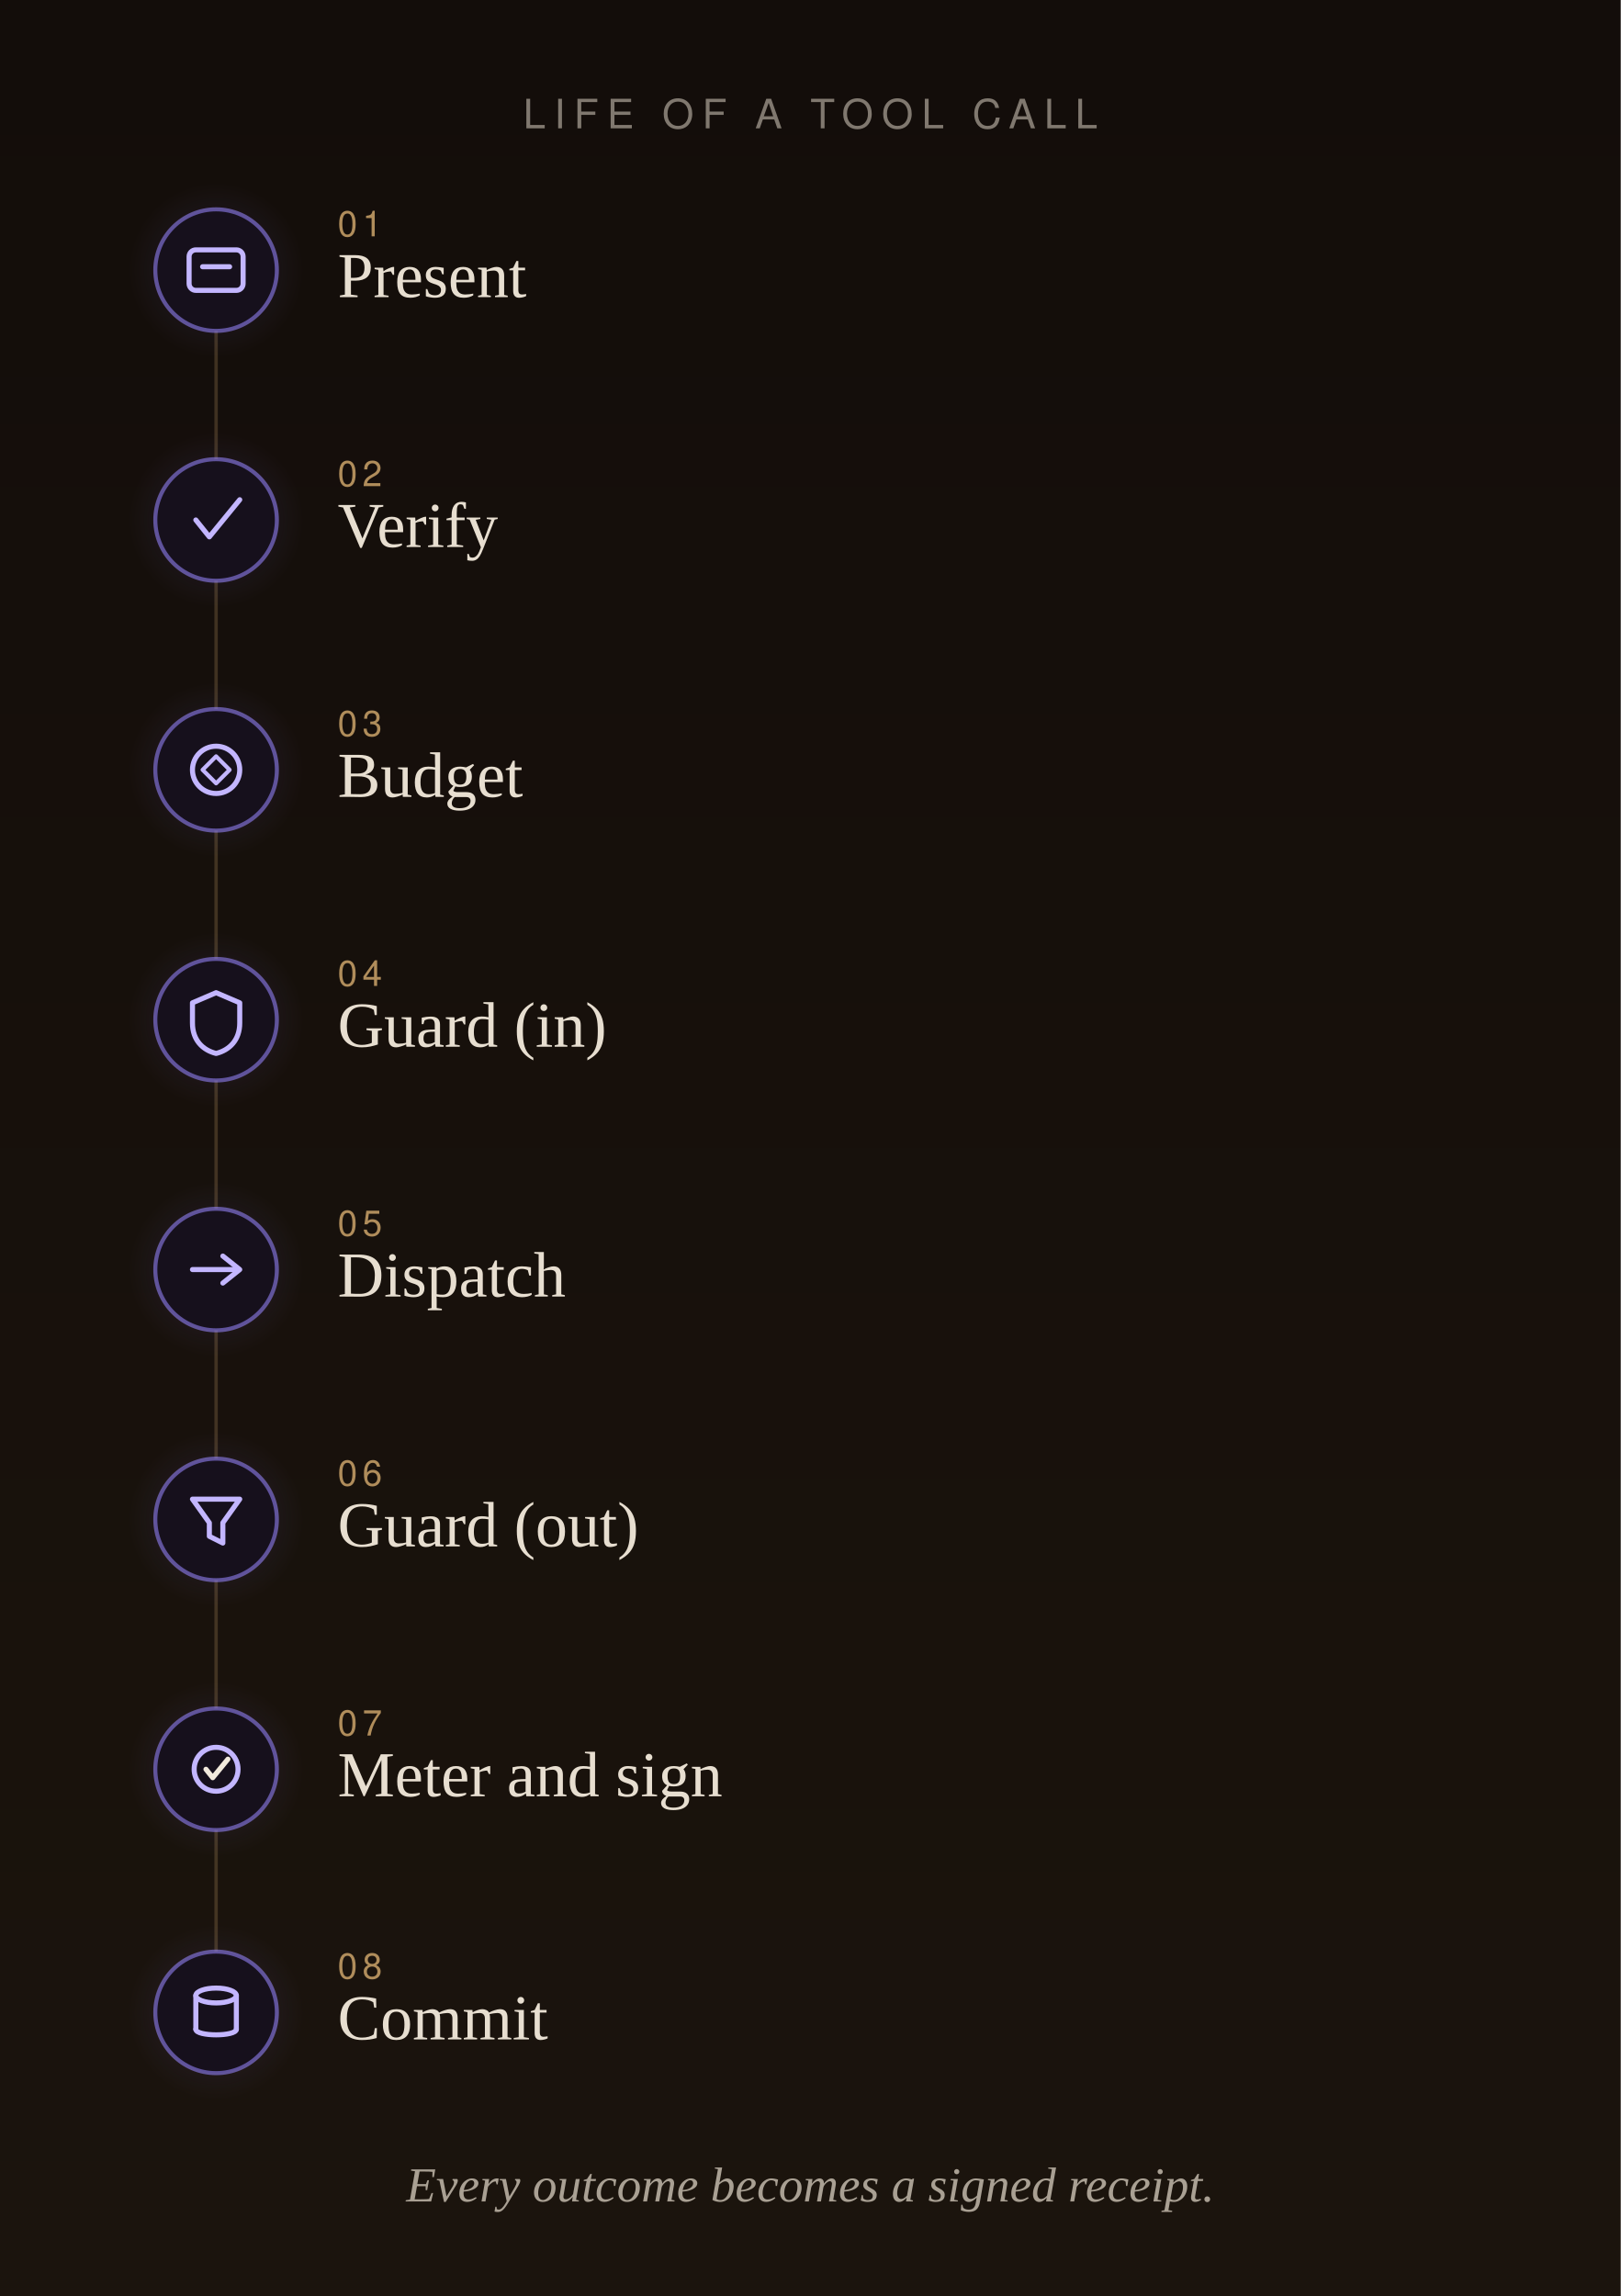
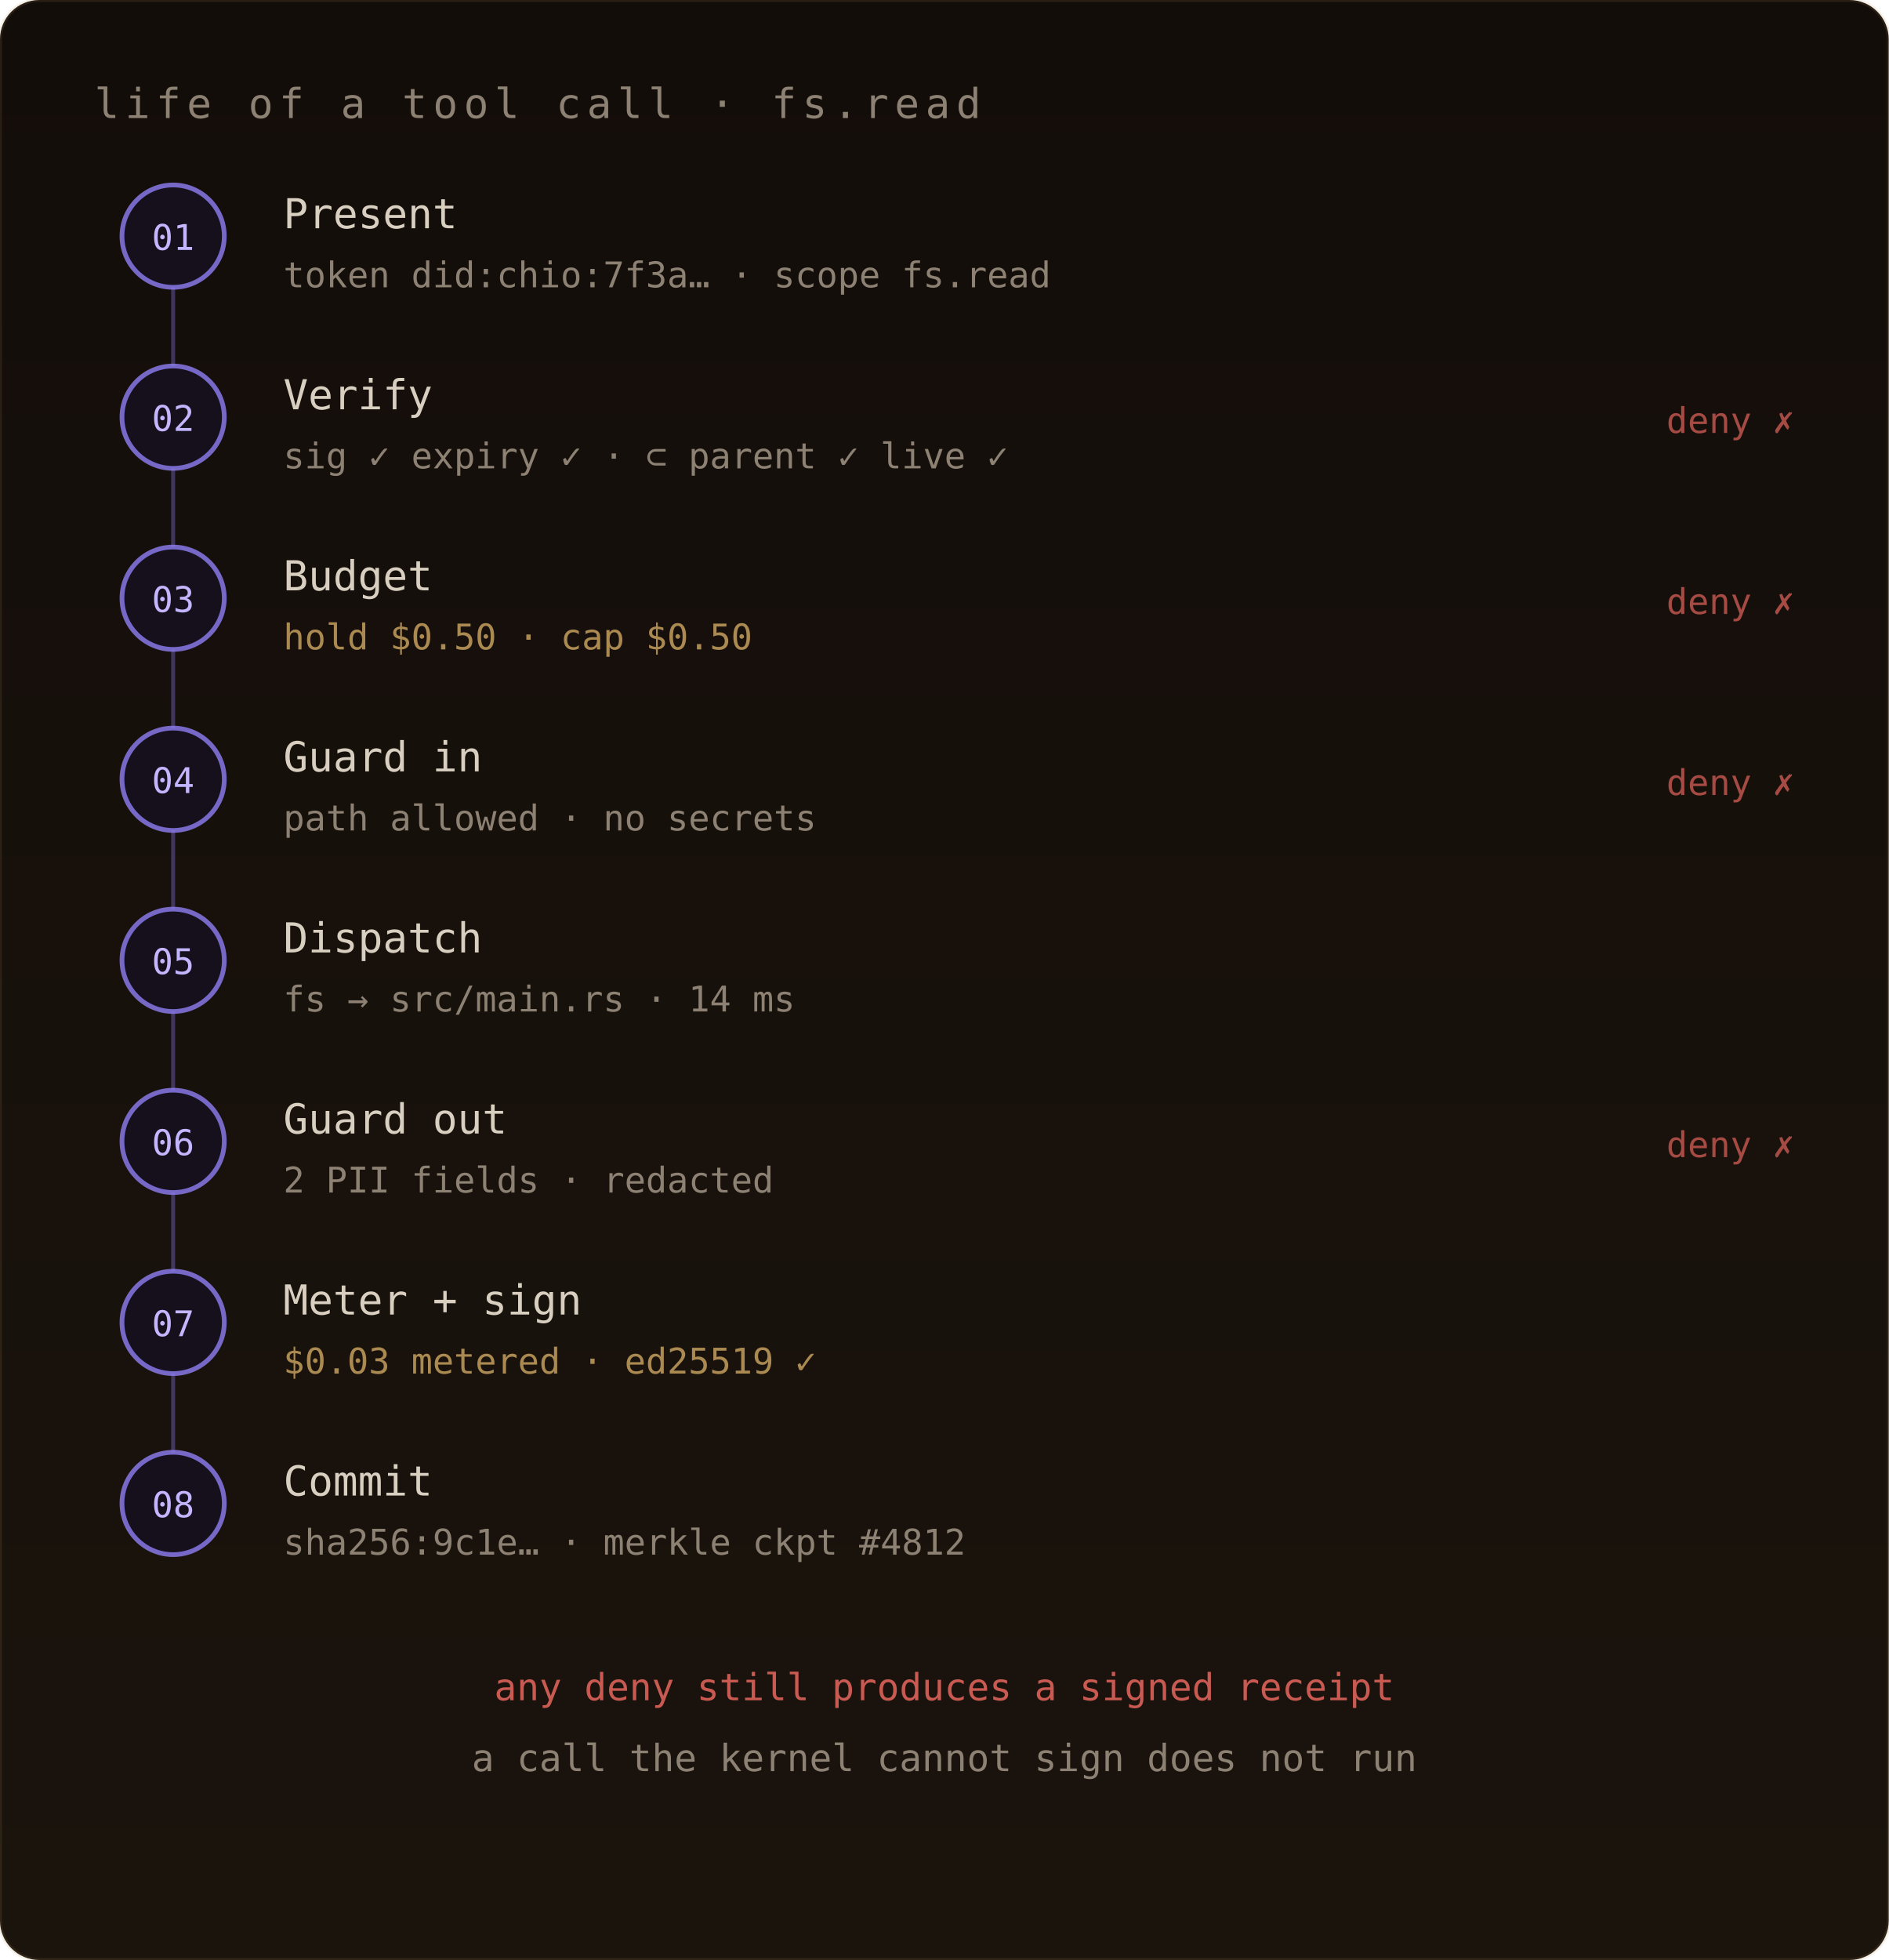
- <svg xmlns="http://www.w3.org/2000/svg" viewBox="0 0 480 680" width="480" height="680" role="img" aria-label="Life of a tool call: present, verify, budget, guard in, dispatch, guard out, meter and sign, commit; every outcome becomes a signed receipt">
+ <svg xmlns="http://www.w3.org/2000/svg" viewBox="0 0 480 498" width="480" height="498" role="img" aria-label="Life of a tool call in Chio, stacked for small screens.">
  <defs>
-     <linearGradient id="bg" x1="0" y1="0" x2="0" y2="1">
+     <linearGradient id="lcm-bg" x1="0" y1="0" x2="0" y2="1">
      <stop offset="0" stop-color="#130d0a" />
      <stop offset="1" stop-color="#1b140d" />
    </linearGradient>
-     <radialGradient id="glow" cx="50%" cy="50%" r="50%">
-       <stop offset="0" stop-color="#8f7ff2" stop-opacity="0.3" />
-       <stop offset="0.6" stop-color="#8f7ff2" stop-opacity="0.06" />
+     <radialGradient id="lcm-glow" cx="50%" cy="50%" r="55%">
+       <stop offset="0" stop-color="#8f7ff2" stop-opacity="0.16" />
+       <stop offset="0.5" stop-color="#8f7ff2" stop-opacity="0.04" />
      <stop offset="1" stop-color="#8f7ff2" stop-opacity="0" />
    </radialGradient>
+     <pattern id="lcm-field" width="34" height="34" patternUnits="userSpaceOnUse">
+       <circle cx="6" cy="9" r="0.9" fill="#ab8a52" fill-opacity="0.16" />
+       <circle cx="23" cy="24" r="0.6" fill="#ab8a52" fill-opacity="0.10" />
+     </pattern>
+     <radialGradient id="lcm-fade" cx="50%" cy="50%" r="60%">
+       <stop offset="0" stop-color="#fff" stop-opacity="1" />
+       <stop offset="1" stop-color="#fff" stop-opacity="0" />
+     </radialGradient>
+     <mask id="lcm-mask">
+       <rect width="480" height="498" fill="url(#lcm-fade)" />
+     </mask>
  </defs>
-   <rect width="480" height="680" fill="url(#bg)" />
-   <text x="240" y="38" text-anchor="middle" font-family="-apple-system, 'Segoe UI', Helvetica, Arial, sans-serif" font-size="12" letter-spacing="2.5" fill="#d8cfc0" fill-opacity="0.55">LIFE OF A TOOL CALL</text>
-   <path d="M64 80 V596" stroke="#b08d5b" stroke-opacity="0.28" stroke-width="1" />
-   <g>
-     <circle cx="64" cy="80" r="26" fill="url(#glow)" />
-     <circle cx="64" cy="154" r="26" fill="url(#glow)" />
-     <circle cx="64" cy="228" r="26" fill="url(#glow)" />
-     <circle cx="64" cy="302" r="26" fill="url(#glow)" />
-     <circle cx="64" cy="376" r="26" fill="url(#glow)" />
-     <circle cx="64" cy="450" r="26" fill="url(#glow)" />
-     <circle cx="64" cy="524" r="26" fill="url(#glow)" />
-     <circle cx="64" cy="596" r="26" fill="url(#glow)" />
-   </g>
-   <g fill="#16101c" stroke="#8f7ff2" stroke-opacity="0.6" stroke-width="1.2">
-     <circle cx="64" cy="80" r="18" />
-     <circle cx="64" cy="154" r="18" />
-     <circle cx="64" cy="228" r="18" />
-     <circle cx="64" cy="302" r="18" />
-     <circle cx="64" cy="376" r="18" />
-     <circle cx="64" cy="450" r="18" />
-     <circle cx="64" cy="524" r="18" />
-     <circle cx="64" cy="596" r="18" />
-   </g>
-   <g fill="none" stroke="#c3b6ff" stroke-width="1.5" stroke-linecap="round" stroke-linejoin="round">
-     <g transform="translate(64,80)">
-       <rect x="-8" y="-6" width="16" height="12" rx="2" />
-       <path d="M-4 -1 H4" />
-     </g>
-     <g transform="translate(64,154)">
-       <path d="M-6 0 L-2 5 L7 -6" />
-     </g>
-     <g transform="translate(64,228)">
-       <circle cx="0" cy="0" r="7" />
-       <path d="M0 -4 L4 0 L0 4 L-4 0 Z" stroke-width="1.2" />
-     </g>
-     <g transform="translate(64,302)">
-       <path d="M0 -8 L7 -5 L7 1 C7 6 4 9 0 10 C-4 9 -7 6 -7 1 L-7 -5 Z" />
-     </g>
-     <g transform="translate(64,376)">
-       <path d="M-7 0 H6" />
-       <path d="M2 -4 L7 0 L2 4" />
-     </g>
-     <g transform="translate(64,450)">
-       <path d="M-7 -6 H7 L2 1 V7 L-2 5 V1 Z" />
-     </g>
-     <g transform="translate(64,524)">
-       <circle cx="0" cy="0" r="6.5" />
-       <path d="M-3 0 L-1 2.5 L3.5 -3" stroke="#f2eadc" />
-     </g>
-     <g transform="translate(64,596)">
-       <ellipse cx="0" cy="-5" rx="6" ry="2.2" />
-       <path d="M-6 -5 V5" />
-       <path d="M6 -5 V5" />
-       <path d="M-6 5 C-6 7.2 6 7.2 6 5" />
-     </g>
-   </g>
-   <g font-family="-apple-system, 'Segoe UI', Helvetica, Arial, sans-serif" font-size="10.5" letter-spacing="1.5" fill="#b08d5b">
-     <text x="100" y="70">01</text>
-     <text x="100" y="144">02</text>
-     <text x="100" y="218">03</text>
-     <text x="100" y="292">04</text>
-     <text x="100" y="366">05</text>
-     <text x="100" y="440">06</text>
-     <text x="100" y="514">07</text>
-     <text x="100" y="586">08</text>
-   </g>
-   <g font-family="Georgia, 'Times New Roman', serif" font-size="19" fill="#e7ded0">
-     <text x="100" y="88">Present</text>
-     <text x="100" y="162">Verify</text>
-     <text x="100" y="236">Budget</text>
-     <text x="100" y="310">Guard (in)</text>
-     <text x="100" y="384">Dispatch</text>
-     <text x="100" y="458">Guard (out)</text>
-     <text x="100" y="532">Meter and sign</text>
-     <text x="100" y="604">Commit</text>
-   </g>
-   <text x="240" y="652" text-anchor="middle" font-family="Georgia, 'Times New Roman', serif" font-style="italic" font-size="14.5" fill="#d8cfc0" fill-opacity="0.75">Every outcome becomes a signed receipt.</text>
+   <rect width="480" height="498" rx="10" fill="url(#lcm-bg)" />
+   <rect width="480" height="498" rx="10" fill="none" stroke="#ab8a52" stroke-opacity="0.14" />
+   <text x="24" y="30" text-anchor="start" font-family="ui-monospace, SFMono-Regular, 'SF Mono', Menlo, Consolas, monospace" font-size="10.5" letter-spacing="1.5" fill="#8c8172">life of a tool call · fs.read</text>
+   <line x1="44" y1="60" x2="44" y2="382" stroke="#8f7ff2" stroke-opacity="0.35" stroke-width="1" />
+   <circle cx="44" cy="60" r="13" fill="#16101c" stroke="#8f7ff2" stroke-opacity="0.8" stroke-width="1.2" />
+   <text x="44" y="63.5" text-anchor="middle" font-family="ui-monospace, SFMono-Regular, 'SF Mono', Menlo, Consolas, monospace" font-size="9" fill="#c3b6ff">01</text>
+   <text x="72" y="58" text-anchor="start" font-family="ui-monospace, SFMono-Regular, 'SF Mono', Menlo, Consolas, monospace" font-size="10.5" fill="#d8cfc0">Present</text>
+   <text x="72" y="73" text-anchor="start" font-family="ui-monospace, SFMono-Regular, 'SF Mono', Menlo, Consolas, monospace" font-size="9" fill="#8c8172">token did:chio:7f3a… · scope fs.read</text>
+   <circle cx="44" cy="106" r="13" fill="#16101c" stroke="#8f7ff2" stroke-opacity="0.8" stroke-width="1.2" />
+   <text x="44" y="109.5" text-anchor="middle" font-family="ui-monospace, SFMono-Regular, 'SF Mono', Menlo, Consolas, monospace" font-size="9" fill="#c3b6ff">02</text>
+   <text x="72" y="104" text-anchor="start" font-family="ui-monospace, SFMono-Regular, 'SF Mono', Menlo, Consolas, monospace" font-size="10.5" fill="#d8cfc0">Verify</text>
+   <text x="72" y="119" text-anchor="start" font-family="ui-monospace, SFMono-Regular, 'SF Mono', Menlo, Consolas, monospace" font-size="9" fill="#8c8172">sig ✓ expiry ✓ · ⊂ parent ✓ live ✓</text>
+   <text x="456" y="110" text-anchor="end" font-family="ui-monospace, SFMono-Regular, 'SF Mono', Menlo, Consolas, monospace" font-size="9" fill="#c95a52" fill-opacity="0.8">deny ✗</text>
+   <circle cx="44" cy="152" r="13" fill="#16101c" stroke="#8f7ff2" stroke-opacity="0.8" stroke-width="1.2" />
+   <text x="44" y="155.5" text-anchor="middle" font-family="ui-monospace, SFMono-Regular, 'SF Mono', Menlo, Consolas, monospace" font-size="9" fill="#c3b6ff">03</text>
+   <text x="72" y="150" text-anchor="start" font-family="ui-monospace, SFMono-Regular, 'SF Mono', Menlo, Consolas, monospace" font-size="10.5" fill="#d8cfc0">Budget</text>
+   <text x="72" y="165" text-anchor="start" font-family="ui-monospace, SFMono-Regular, 'SF Mono', Menlo, Consolas, monospace" font-size="9" fill="#ab8a52">hold $0.50 · cap $0.50</text>
+   <text x="456" y="156" text-anchor="end" font-family="ui-monospace, SFMono-Regular, 'SF Mono', Menlo, Consolas, monospace" font-size="9" fill="#c95a52" fill-opacity="0.8">deny ✗</text>
+   <circle cx="44" cy="198" r="13" fill="#16101c" stroke="#8f7ff2" stroke-opacity="0.8" stroke-width="1.2" />
+   <text x="44" y="201.5" text-anchor="middle" font-family="ui-monospace, SFMono-Regular, 'SF Mono', Menlo, Consolas, monospace" font-size="9" fill="#c3b6ff">04</text>
+   <text x="72" y="196" text-anchor="start" font-family="ui-monospace, SFMono-Regular, 'SF Mono', Menlo, Consolas, monospace" font-size="10.5" fill="#d8cfc0">Guard in</text>
+   <text x="72" y="211" text-anchor="start" font-family="ui-monospace, SFMono-Regular, 'SF Mono', Menlo, Consolas, monospace" font-size="9" fill="#8c8172">path allowed · no secrets</text>
+   <text x="456" y="202" text-anchor="end" font-family="ui-monospace, SFMono-Regular, 'SF Mono', Menlo, Consolas, monospace" font-size="9" fill="#c95a52" fill-opacity="0.8">deny ✗</text>
+   <circle cx="44" cy="244" r="13" fill="#16101c" stroke="#8f7ff2" stroke-opacity="0.8" stroke-width="1.2" />
+   <text x="44" y="247.5" text-anchor="middle" font-family="ui-monospace, SFMono-Regular, 'SF Mono', Menlo, Consolas, monospace" font-size="9" fill="#c3b6ff">05</text>
+   <text x="72" y="242" text-anchor="start" font-family="ui-monospace, SFMono-Regular, 'SF Mono', Menlo, Consolas, monospace" font-size="10.5" fill="#d8cfc0">Dispatch</text>
+   <text x="72" y="257" text-anchor="start" font-family="ui-monospace, SFMono-Regular, 'SF Mono', Menlo, Consolas, monospace" font-size="9" fill="#8c8172">fs → src/main.rs · 14 ms</text>
+   <circle cx="44" cy="290" r="13" fill="#16101c" stroke="#8f7ff2" stroke-opacity="0.8" stroke-width="1.2" />
+   <text x="44" y="293.5" text-anchor="middle" font-family="ui-monospace, SFMono-Regular, 'SF Mono', Menlo, Consolas, monospace" font-size="9" fill="#c3b6ff">06</text>
+   <text x="72" y="288" text-anchor="start" font-family="ui-monospace, SFMono-Regular, 'SF Mono', Menlo, Consolas, monospace" font-size="10.5" fill="#d8cfc0">Guard out</text>
+   <text x="72" y="303" text-anchor="start" font-family="ui-monospace, SFMono-Regular, 'SF Mono', Menlo, Consolas, monospace" font-size="9" fill="#8c8172">2 PII fields · redacted</text>
+   <text x="456" y="294" text-anchor="end" font-family="ui-monospace, SFMono-Regular, 'SF Mono', Menlo, Consolas, monospace" font-size="9" fill="#c95a52" fill-opacity="0.8">deny ✗</text>
+   <circle cx="44" cy="336" r="13" fill="#16101c" stroke="#8f7ff2" stroke-opacity="0.8" stroke-width="1.2" />
+   <text x="44" y="339.5" text-anchor="middle" font-family="ui-monospace, SFMono-Regular, 'SF Mono', Menlo, Consolas, monospace" font-size="9" fill="#c3b6ff">07</text>
+   <text x="72" y="334" text-anchor="start" font-family="ui-monospace, SFMono-Regular, 'SF Mono', Menlo, Consolas, monospace" font-size="10.5" fill="#d8cfc0">Meter + sign</text>
+   <text x="72" y="349" text-anchor="start" font-family="ui-monospace, SFMono-Regular, 'SF Mono', Menlo, Consolas, monospace" font-size="9" fill="#ab8a52">$0.03 metered · ed25519 ✓</text>
+   <circle cx="44" cy="382" r="13" fill="#16101c" stroke="#8f7ff2" stroke-opacity="0.8" stroke-width="1.2" />
+   <text x="44" y="385.5" text-anchor="middle" font-family="ui-monospace, SFMono-Regular, 'SF Mono', Menlo, Consolas, monospace" font-size="9" fill="#c3b6ff">08</text>
+   <text x="72" y="380" text-anchor="start" font-family="ui-monospace, SFMono-Regular, 'SF Mono', Menlo, Consolas, monospace" font-size="10.5" fill="#d8cfc0">Commit</text>
+   <text x="72" y="395" text-anchor="start" font-family="ui-monospace, SFMono-Regular, 'SF Mono', Menlo, Consolas, monospace" font-size="9" fill="#8c8172">sha256:9c1e… · merkle ckpt #4812</text>
+   <text x="240" y="432" text-anchor="middle" font-family="ui-monospace, SFMono-Regular, 'SF Mono', Menlo, Consolas, monospace" font-size="9.5" fill="#c95a52">any deny still produces a signed receipt</text>
+   <text x="240" y="450" text-anchor="middle" font-family="ui-monospace, SFMono-Regular, 'SF Mono', Menlo, Consolas, monospace" font-size="9.5" fill="#8c8172">a call the kernel cannot sign does not run</text>
</svg>
